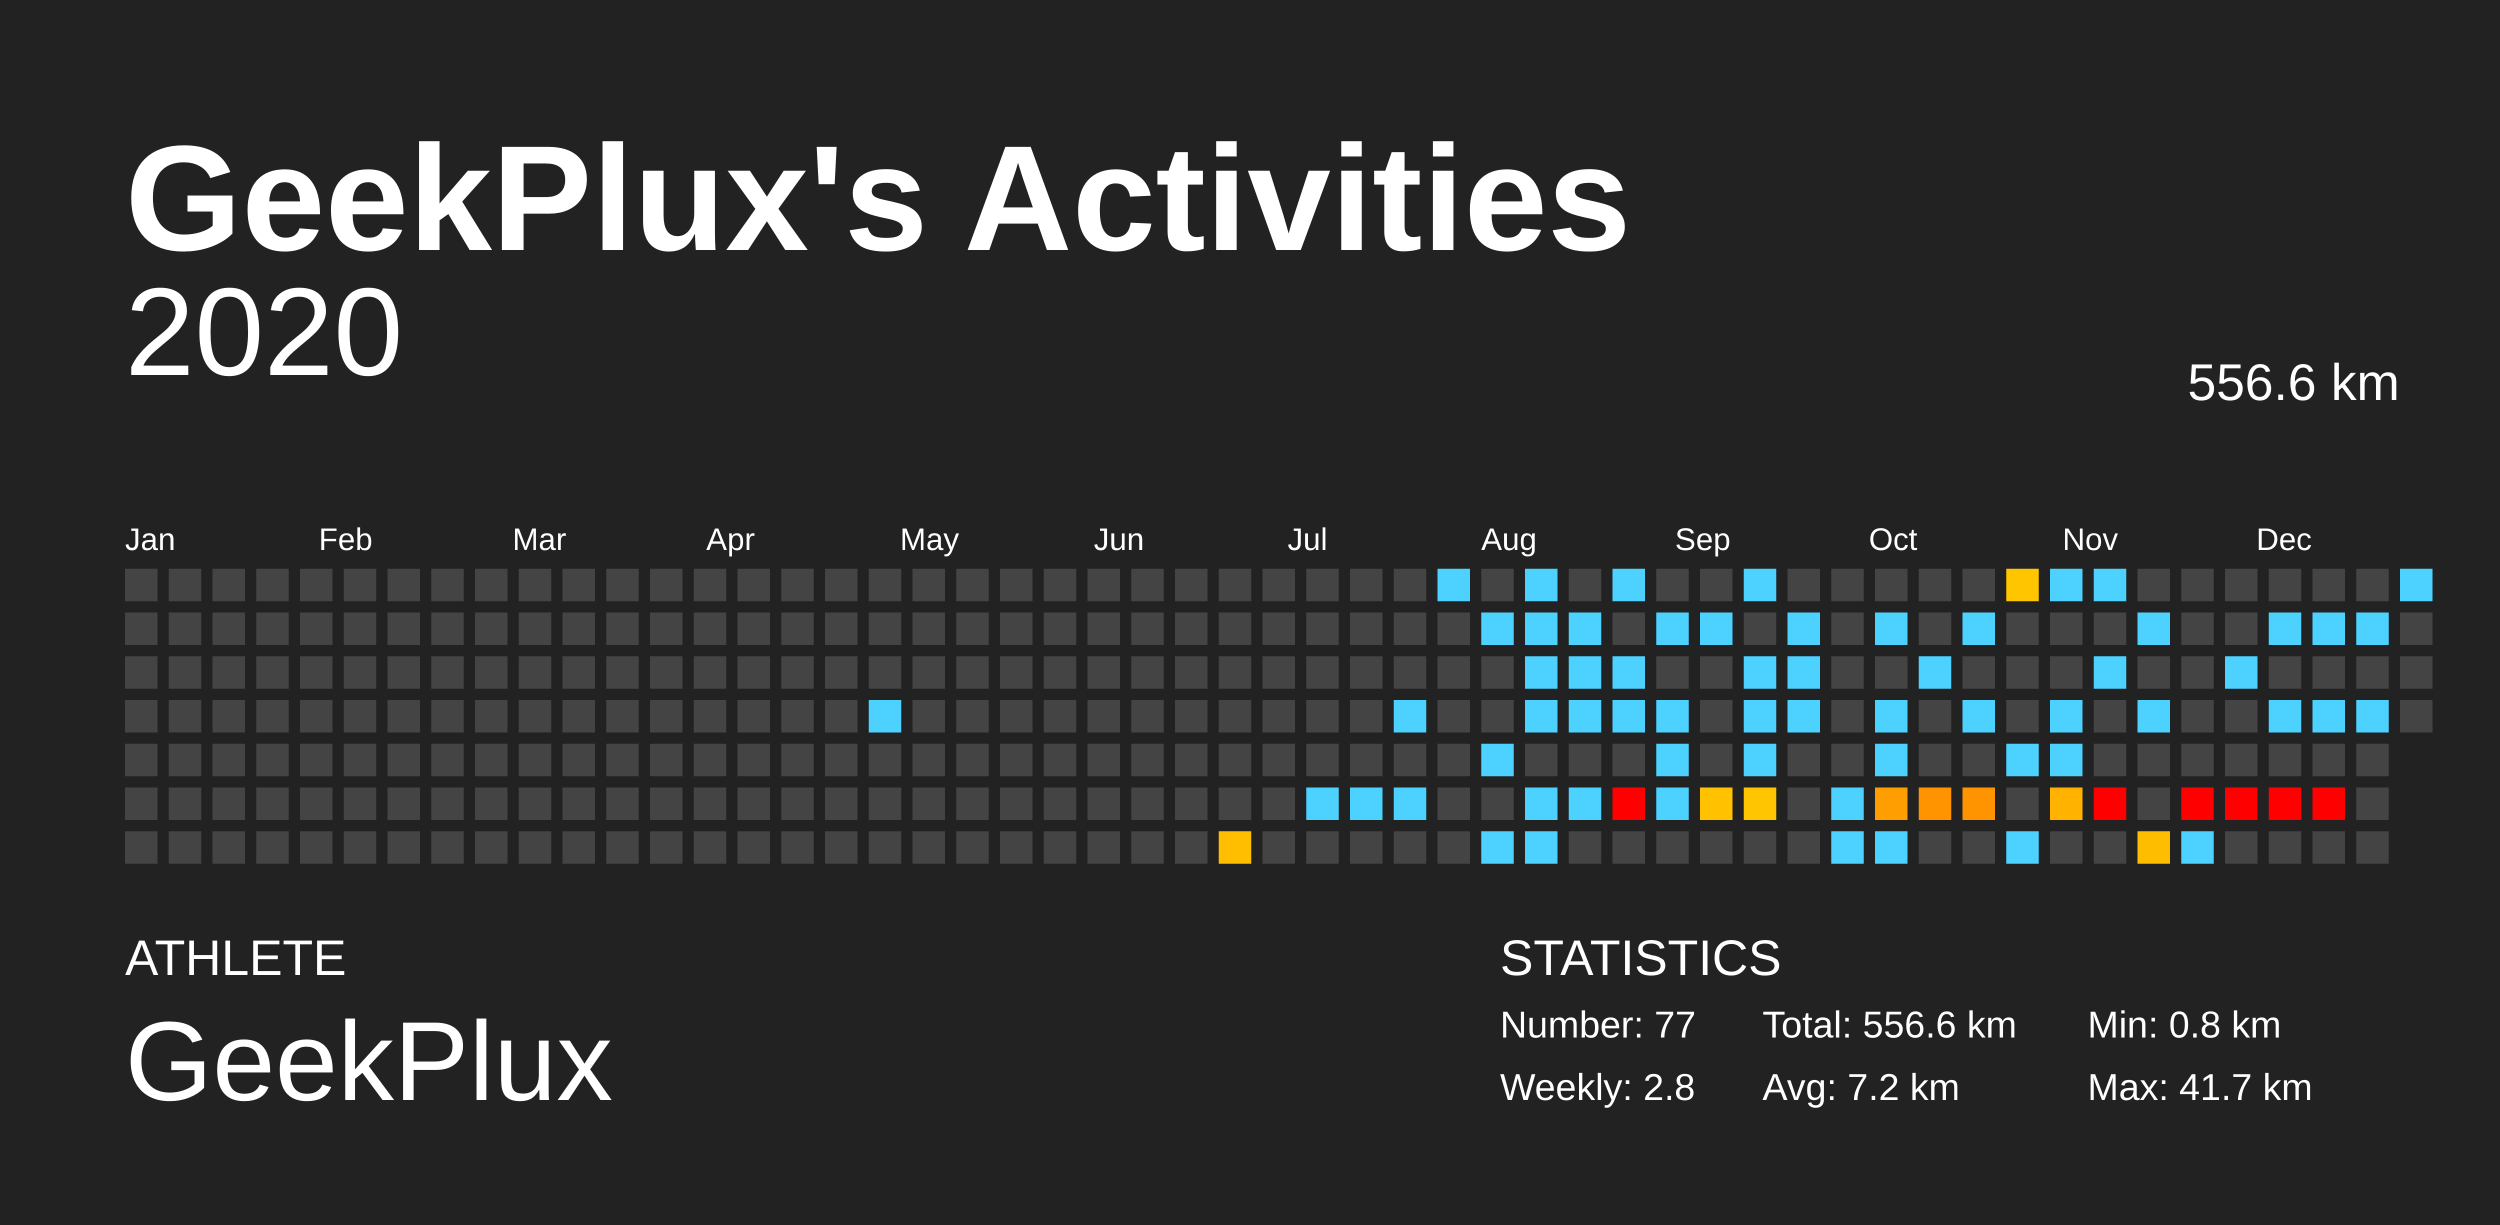
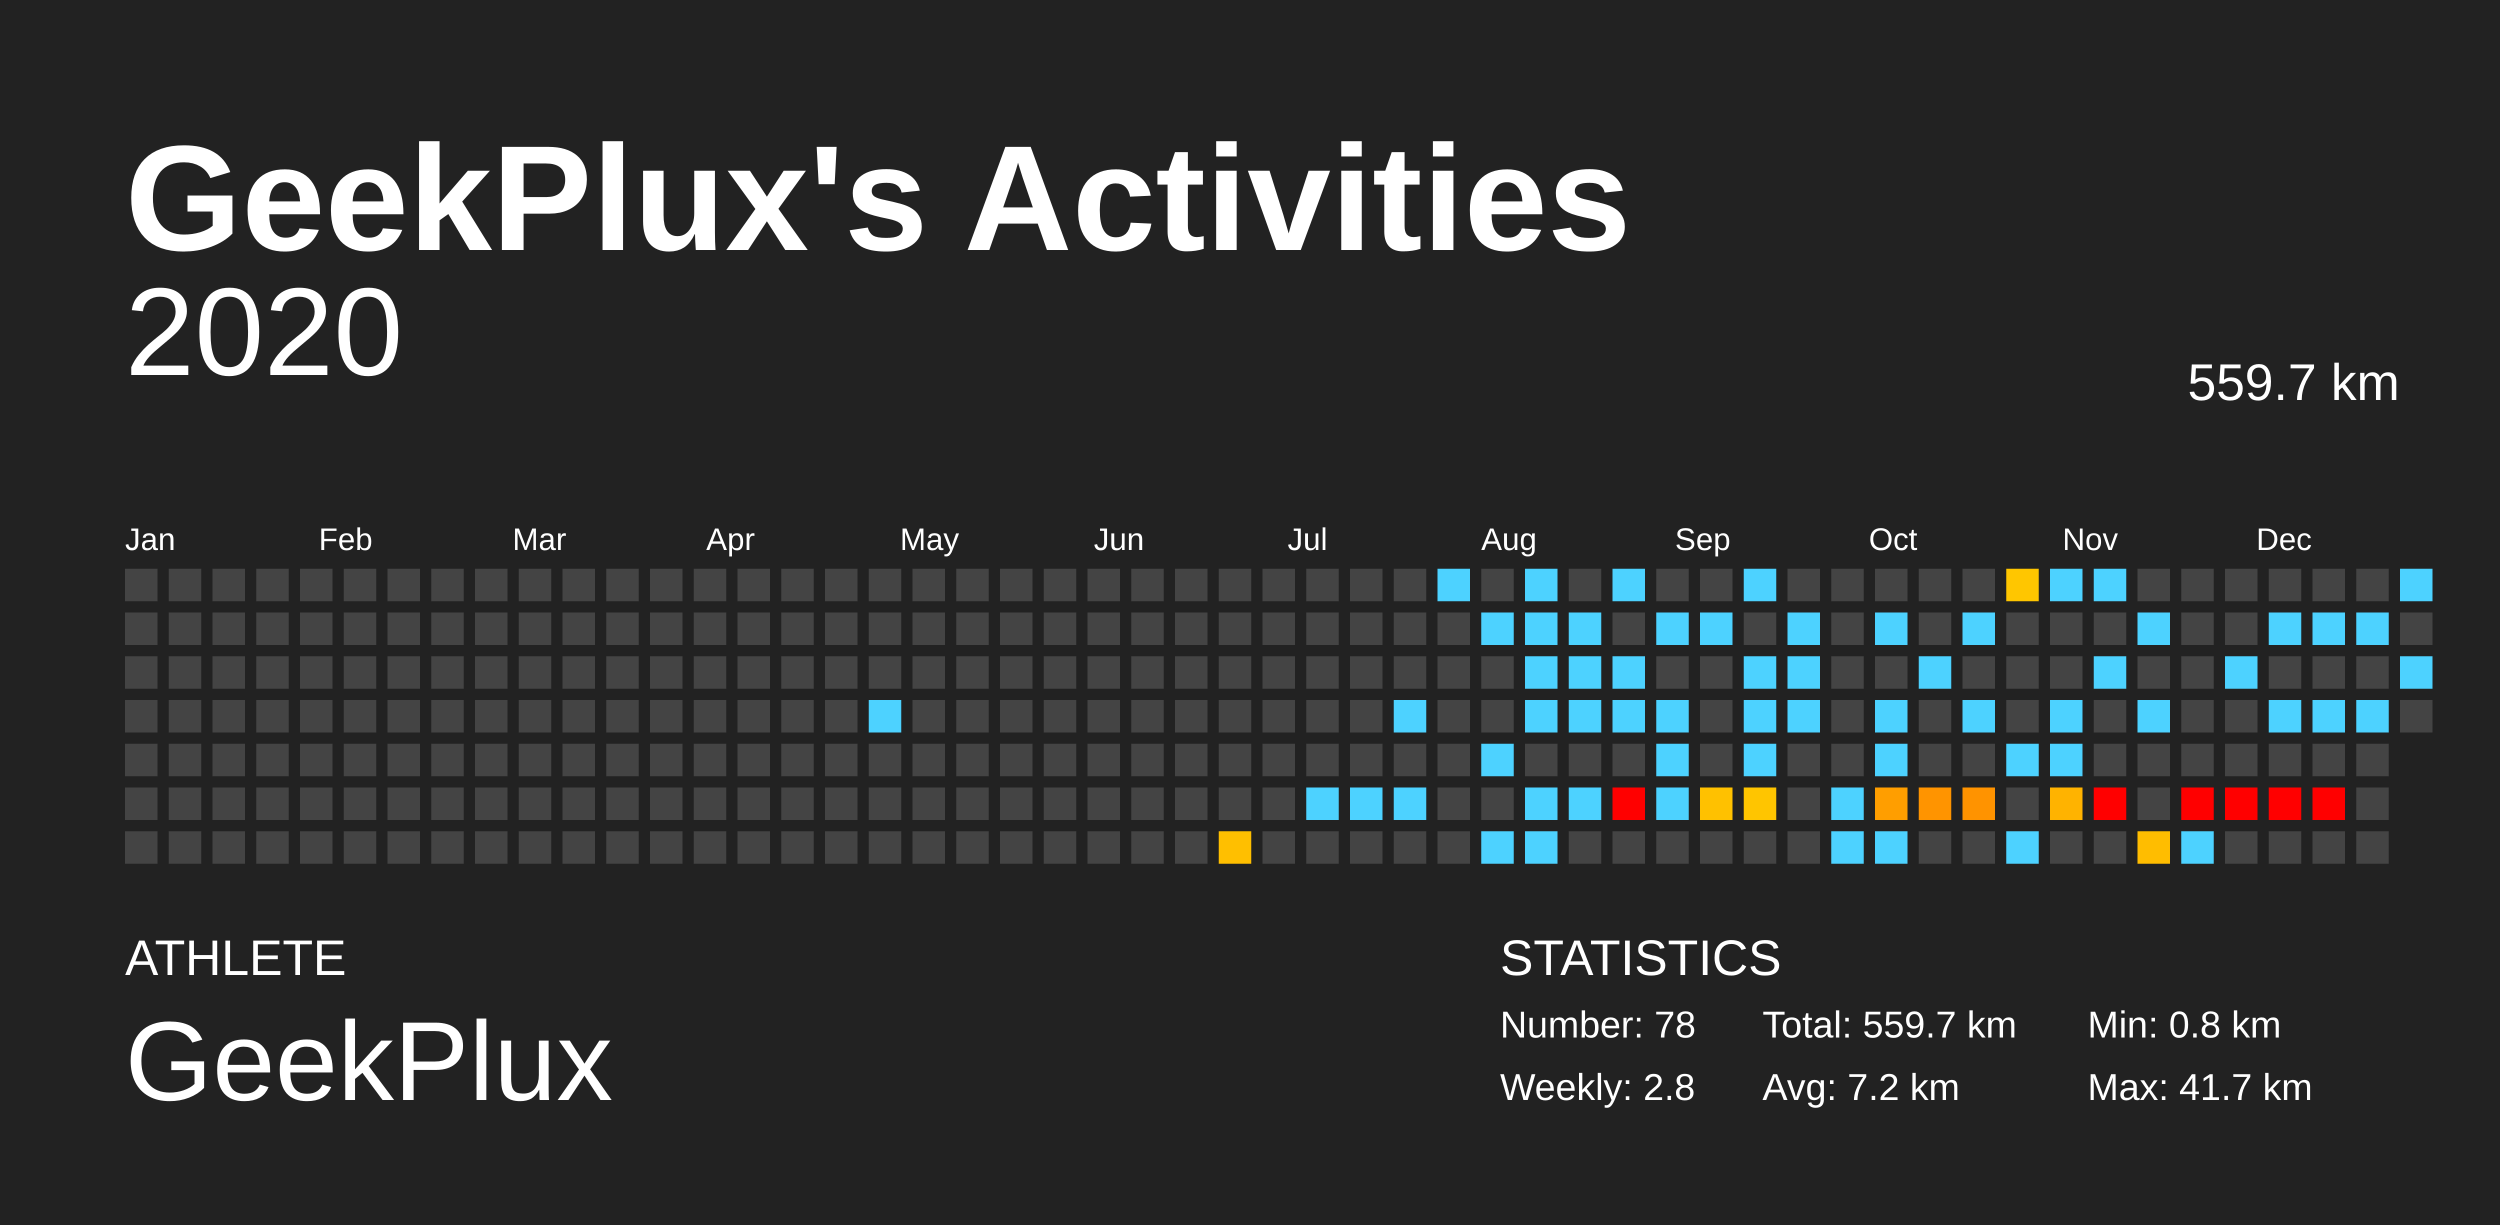
<svg xmlns="http://www.w3.org/2000/svg" baseProfile="full" height="98mm" version="1.1" viewBox="0,0,200,98" width="200mm">
  <defs />
  <rect fill="#222222" height="98" width="200" x="0" y="0" />
  <text fill="#FFFFFF" style="font-size:12px; font-family:Arial; font-weight:bold;" x="10" y="20">GeekPlux's Activities</text>
  <text fill="#FFFFFF" style="font-size:4px; font-family:Arial" x="10" y="78">ATHLETE</text>
  <text fill="#FFFFFF" style="font-size:9px; font-family:Arial" x="10" y="88">GeekPlux</text>
  <text fill="#FFFFFF" style="font-size:4px; font-family:Arial" x="120" y="78">STATISTICS</text>
-   <text fill="#FFFFFF" style="font-size:3px; font-family:Arial" x="120" y="83">Number: 77</text>
+   <text fill="#FFFFFF" style="font-size:3px; font-family:Arial" x="120" y="83">Number: 78</text>
  <text fill="#FFFFFF" style="font-size:3px; font-family:Arial" x="120" y="88">Weekly: 2.8</text>
-   <text fill="#FFFFFF" style="font-size:3px; font-family:Arial" x="141" y="83">Total: 556.6 km</text>
+   <text fill="#FFFFFF" style="font-size:3px; font-family:Arial" x="141" y="83">Total: 559.7 km</text>
  <text fill="#FFFFFF" style="font-size:3px; font-family:Arial" x="141" y="88">Avg: 7.2 km</text>
  <text fill="#FFFFFF" style="font-size:3px; font-family:Arial" x="167" y="83">Min: 0.8 km</text>
  <text fill="#FFFFFF" style="font-size:3px; font-family:Arial" x="167" y="88">Max: 41.7 km</text>
  <text alignment-baseline="hanging" fill="#FFFFFF" style="font-size:10.0px; font-family:Arial;" x="10" y="30">2020</text>
-   <text alignment-baseline="hanging" fill="#FFFFFF" style="font-size:4.125px; font-family:Arial;" x="175" y="32">556.6 km</text>
+   <text alignment-baseline="hanging" fill="#FFFFFF" style="font-size:4.125px; font-family:Arial;" x="175" y="32">559.7 km</text>
  <text fill="#FFFFFF" style="font-size:2.5px; font-family:Arial" x="10.0" y="44">Jan</text>
  <text fill="#FFFFFF" style="font-size:2.5px; font-family:Arial" x="25.5" y="44">Feb</text>
  <text fill="#FFFFFF" style="font-size:2.5px; font-family:Arial" x="41.0" y="44">Mar</text>
  <text fill="#FFFFFF" style="font-size:2.5px; font-family:Arial" x="56.5" y="44">Apr</text>
  <text fill="#FFFFFF" style="font-size:2.5px; font-family:Arial" x="72.0" y="44">May</text>
  <text fill="#FFFFFF" style="font-size:2.5px; font-family:Arial" x="87.5" y="44">Jun</text>
  <text fill="#FFFFFF" style="font-size:2.5px; font-family:Arial" x="103.0" y="44">Jul</text>
  <text fill="#FFFFFF" style="font-size:2.5px; font-family:Arial" x="118.5" y="44">Aug</text>
  <text fill="#FFFFFF" style="font-size:2.5px; font-family:Arial" x="134.0" y="44">Sep</text>
  <text fill="#FFFFFF" style="font-size:2.5px; font-family:Arial" x="149.5" y="44">Oct</text>
  <text fill="#FFFFFF" style="font-size:2.5px; font-family:Arial" x="165.0" y="44">Nov</text>
  <text fill="#FFFFFF" style="font-size:2.5px; font-family:Arial" x="180.5" y="44">Dec</text>
  <rect fill="#444444" height="2.6" width="2.6" x="10.0" y="45.5" />
  <rect fill="#444444" height="2.6" width="2.6" x="10.0" y="49.0" />
  <rect fill="#444444" height="2.6" width="2.6" x="10.0" y="52.5" />
  <rect fill="#444444" height="2.6" width="2.6" x="10.0" y="56.0" />
  <rect fill="#444444" height="2.6" width="2.6" x="10.0" y="59.5" />
  <rect fill="#444444" height="2.6" width="2.6" x="10.0" y="63.0" />
  <rect fill="#444444" height="2.6" width="2.6" x="10.0" y="66.5" />
  <rect fill="#444444" height="2.6" width="2.6" x="13.5" y="45.5" />
  <rect fill="#444444" height="2.6" width="2.6" x="13.5" y="49.0" />
  <rect fill="#444444" height="2.6" width="2.6" x="13.5" y="52.5" />
  <rect fill="#444444" height="2.6" width="2.6" x="13.5" y="56.0" />
  <rect fill="#444444" height="2.6" width="2.6" x="13.5" y="59.5" />
  <rect fill="#444444" height="2.6" width="2.6" x="13.5" y="63.0" />
  <rect fill="#444444" height="2.6" width="2.6" x="13.5" y="66.5" />
  <rect fill="#444444" height="2.6" width="2.6" x="17.0" y="45.5" />
  <rect fill="#444444" height="2.6" width="2.6" x="17.0" y="49.0" />
  <rect fill="#444444" height="2.6" width="2.6" x="17.0" y="52.5" />
  <rect fill="#444444" height="2.6" width="2.6" x="17.0" y="56.0" />
  <rect fill="#444444" height="2.6" width="2.6" x="17.0" y="59.5" />
  <rect fill="#444444" height="2.6" width="2.6" x="17.0" y="63.0" />
  <rect fill="#444444" height="2.6" width="2.6" x="17.0" y="66.5" />
  <rect fill="#444444" height="2.6" width="2.6" x="20.5" y="45.5" />
  <rect fill="#444444" height="2.6" width="2.6" x="20.5" y="49.0" />
  <rect fill="#444444" height="2.6" width="2.6" x="20.5" y="52.5" />
  <rect fill="#444444" height="2.6" width="2.6" x="20.5" y="56.0" />
  <rect fill="#444444" height="2.6" width="2.6" x="20.5" y="59.5" />
  <rect fill="#444444" height="2.6" width="2.6" x="20.5" y="63.0" />
  <rect fill="#444444" height="2.6" width="2.6" x="20.5" y="66.5" />
  <rect fill="#444444" height="2.6" width="2.6" x="24.0" y="45.5" />
  <rect fill="#444444" height="2.6" width="2.6" x="24.0" y="49.0" />
  <rect fill="#444444" height="2.6" width="2.6" x="24.0" y="52.5" />
  <rect fill="#444444" height="2.6" width="2.6" x="24.0" y="56.0" />
  <rect fill="#444444" height="2.6" width="2.6" x="24.0" y="59.5" />
  <rect fill="#444444" height="2.6" width="2.6" x="24.0" y="63.0" />
  <rect fill="#444444" height="2.6" width="2.6" x="24.0" y="66.5" />
  <rect fill="#444444" height="2.6" width="2.6" x="27.5" y="45.5" />
  <rect fill="#444444" height="2.6" width="2.6" x="27.5" y="49.0" />
  <rect fill="#444444" height="2.6" width="2.6" x="27.5" y="52.5" />
  <rect fill="#444444" height="2.6" width="2.6" x="27.5" y="56.0" />
  <rect fill="#444444" height="2.6" width="2.6" x="27.5" y="59.5" />
  <rect fill="#444444" height="2.6" width="2.6" x="27.5" y="63.0" />
  <rect fill="#444444" height="2.6" width="2.6" x="27.5" y="66.5" />
  <rect fill="#444444" height="2.6" width="2.6" x="31.0" y="45.5" />
  <rect fill="#444444" height="2.6" width="2.6" x="31.0" y="49.0" />
  <rect fill="#444444" height="2.6" width="2.6" x="31.0" y="52.5" />
  <rect fill="#444444" height="2.6" width="2.6" x="31.0" y="56.0" />
  <rect fill="#444444" height="2.6" width="2.6" x="31.0" y="59.5" />
  <rect fill="#444444" height="2.6" width="2.6" x="31.0" y="63.0" />
  <rect fill="#444444" height="2.6" width="2.6" x="31.0" y="66.5" />
  <rect fill="#444444" height="2.6" width="2.6" x="34.5" y="45.5" />
  <rect fill="#444444" height="2.6" width="2.6" x="34.5" y="49.0" />
  <rect fill="#444444" height="2.6" width="2.6" x="34.5" y="52.5" />
  <rect fill="#444444" height="2.6" width="2.6" x="34.5" y="56.0" />
  <rect fill="#444444" height="2.6" width="2.6" x="34.5" y="59.5" />
  <rect fill="#444444" height="2.6" width="2.6" x="34.5" y="63.0" />
  <rect fill="#444444" height="2.6" width="2.6" x="34.5" y="66.5" />
  <rect fill="#444444" height="2.6" width="2.6" x="38.0" y="45.5" />
  <rect fill="#444444" height="2.6" width="2.6" x="38.0" y="49.0" />
  <rect fill="#444444" height="2.6" width="2.6" x="38.0" y="52.5" />
  <rect fill="#444444" height="2.6" width="2.6" x="38.0" y="56.0" />
  <rect fill="#444444" height="2.6" width="2.6" x="38.0" y="59.5" />
  <rect fill="#444444" height="2.6" width="2.6" x="38.0" y="63.0" />
  <rect fill="#444444" height="2.6" width="2.6" x="38.0" y="66.5" />
  <rect fill="#444444" height="2.6" width="2.6" x="41.5" y="45.5" />
  <rect fill="#444444" height="2.6" width="2.6" x="41.5" y="49.0" />
  <rect fill="#444444" height="2.6" width="2.6" x="41.5" y="52.5" />
  <rect fill="#444444" height="2.6" width="2.6" x="41.5" y="56.0" />
  <rect fill="#444444" height="2.6" width="2.6" x="41.5" y="59.5" />
  <rect fill="#444444" height="2.6" width="2.6" x="41.5" y="63.0" />
  <rect fill="#444444" height="2.6" width="2.6" x="41.5" y="66.5" />
  <rect fill="#444444" height="2.6" width="2.6" x="45.0" y="45.5" />
  <rect fill="#444444" height="2.6" width="2.6" x="45.0" y="49.0" />
  <rect fill="#444444" height="2.6" width="2.6" x="45.0" y="52.5" />
  <rect fill="#444444" height="2.6" width="2.6" x="45.0" y="56.0" />
  <rect fill="#444444" height="2.6" width="2.6" x="45.0" y="59.5" />
  <rect fill="#444444" height="2.6" width="2.6" x="45.0" y="63.0" />
  <rect fill="#444444" height="2.6" width="2.6" x="45.0" y="66.5" />
  <rect fill="#444444" height="2.6" width="2.6" x="48.5" y="45.5" />
  <rect fill="#444444" height="2.6" width="2.6" x="48.5" y="49.0" />
  <rect fill="#444444" height="2.6" width="2.6" x="48.5" y="52.5" />
  <rect fill="#444444" height="2.6" width="2.6" x="48.5" y="56.0" />
  <rect fill="#444444" height="2.6" width="2.6" x="48.5" y="59.5" />
  <rect fill="#444444" height="2.6" width="2.6" x="48.5" y="63.0" />
  <rect fill="#444444" height="2.6" width="2.6" x="48.5" y="66.5" />
  <rect fill="#444444" height="2.6" width="2.6" x="52.0" y="45.5" />
  <rect fill="#444444" height="2.6" width="2.6" x="52.0" y="49.0" />
  <rect fill="#444444" height="2.6" width="2.6" x="52.0" y="52.5" />
  <rect fill="#444444" height="2.6" width="2.6" x="52.0" y="56.0" />
  <rect fill="#444444" height="2.6" width="2.6" x="52.0" y="59.5" />
  <rect fill="#444444" height="2.6" width="2.6" x="52.0" y="63.0" />
  <rect fill="#444444" height="2.6" width="2.6" x="52.0" y="66.5" />
  <rect fill="#444444" height="2.6" width="2.6" x="55.5" y="45.5" />
  <rect fill="#444444" height="2.6" width="2.6" x="55.5" y="49.0" />
  <rect fill="#444444" height="2.6" width="2.6" x="55.5" y="52.5" />
  <rect fill="#444444" height="2.6" width="2.6" x="55.5" y="56.0" />
  <rect fill="#444444" height="2.6" width="2.6" x="55.5" y="59.5" />
  <rect fill="#444444" height="2.6" width="2.6" x="55.5" y="63.0" />
  <rect fill="#444444" height="2.6" width="2.6" x="55.5" y="66.5" />
  <rect fill="#444444" height="2.6" width="2.6" x="59.0" y="45.5" />
  <rect fill="#444444" height="2.6" width="2.6" x="59.0" y="49.0" />
  <rect fill="#444444" height="2.6" width="2.6" x="59.0" y="52.5" />
  <rect fill="#444444" height="2.6" width="2.6" x="59.0" y="56.0" />
  <rect fill="#444444" height="2.6" width="2.6" x="59.0" y="59.5" />
  <rect fill="#444444" height="2.6" width="2.6" x="59.0" y="63.0" />
  <rect fill="#444444" height="2.6" width="2.6" x="59.0" y="66.5" />
  <rect fill="#444444" height="2.6" width="2.6" x="62.5" y="45.5" />
  <rect fill="#444444" height="2.6" width="2.6" x="62.5" y="49.0" />
  <rect fill="#444444" height="2.6" width="2.6" x="62.5" y="52.5" />
  <rect fill="#444444" height="2.6" width="2.6" x="62.5" y="56.0" />
  <rect fill="#444444" height="2.6" width="2.6" x="62.5" y="59.5" />
  <rect fill="#444444" height="2.6" width="2.6" x="62.5" y="63.0" />
  <rect fill="#444444" height="2.6" width="2.6" x="62.5" y="66.5" />
  <rect fill="#444444" height="2.6" width="2.6" x="66.0" y="45.5" />
  <rect fill="#444444" height="2.6" width="2.6" x="66.0" y="49.0" />
  <rect fill="#444444" height="2.6" width="2.6" x="66.0" y="52.5" />
  <rect fill="#444444" height="2.6" width="2.6" x="66.0" y="56.0" />
  <rect fill="#444444" height="2.6" width="2.6" x="66.0" y="59.5" />
  <rect fill="#444444" height="2.6" width="2.6" x="66.0" y="63.0" />
  <rect fill="#444444" height="2.6" width="2.6" x="66.0" y="66.5" />
  <rect fill="#444444" height="2.6" width="2.6" x="69.5" y="45.5" />
  <rect fill="#444444" height="2.6" width="2.6" x="69.5" y="49.0" />
  <rect fill="#444444" height="2.6" width="2.6" x="69.5" y="52.5" />
  <rect fill="#4dd2ff" height="2.6" width="2.6" x="69.5" y="56.0" />
  <rect fill="#444444" height="2.6" width="2.6" x="69.5" y="59.5" />
  <rect fill="#444444" height="2.6" width="2.6" x="69.5" y="63.0" />
  <rect fill="#444444" height="2.6" width="2.6" x="69.5" y="66.5" />
  <rect fill="#444444" height="2.6" width="2.6" x="73.0" y="45.5" />
  <rect fill="#444444" height="2.6" width="2.6" x="73.0" y="49.0" />
  <rect fill="#444444" height="2.6" width="2.6" x="73.0" y="52.5" />
  <rect fill="#444444" height="2.6" width="2.6" x="73.0" y="56.0" />
  <rect fill="#444444" height="2.6" width="2.6" x="73.0" y="59.5" />
  <rect fill="#444444" height="2.6" width="2.6" x="73.0" y="63.0" />
  <rect fill="#444444" height="2.6" width="2.6" x="73.0" y="66.5" />
  <rect fill="#444444" height="2.6" width="2.6" x="76.5" y="45.5" />
  <rect fill="#444444" height="2.6" width="2.6" x="76.5" y="49.0" />
  <rect fill="#444444" height="2.6" width="2.6" x="76.5" y="52.5" />
  <rect fill="#444444" height="2.6" width="2.6" x="76.5" y="56.0" />
  <rect fill="#444444" height="2.6" width="2.6" x="76.5" y="59.5" />
  <rect fill="#444444" height="2.6" width="2.6" x="76.5" y="63.0" />
  <rect fill="#444444" height="2.6" width="2.6" x="76.5" y="66.5" />
  <rect fill="#444444" height="2.6" width="2.6" x="80.0" y="45.5" />
  <rect fill="#444444" height="2.6" width="2.6" x="80.0" y="49.0" />
  <rect fill="#444444" height="2.6" width="2.6" x="80.0" y="52.5" />
  <rect fill="#444444" height="2.6" width="2.6" x="80.0" y="56.0" />
  <rect fill="#444444" height="2.6" width="2.6" x="80.0" y="59.5" />
  <rect fill="#444444" height="2.6" width="2.6" x="80.0" y="63.0" />
  <rect fill="#444444" height="2.6" width="2.6" x="80.0" y="66.5" />
  <rect fill="#444444" height="2.6" width="2.6" x="83.5" y="45.5" />
  <rect fill="#444444" height="2.6" width="2.6" x="83.5" y="49.0" />
  <rect fill="#444444" height="2.6" width="2.6" x="83.5" y="52.5" />
  <rect fill="#444444" height="2.6" width="2.6" x="83.5" y="56.0" />
  <rect fill="#444444" height="2.6" width="2.6" x="83.5" y="59.5" />
  <rect fill="#444444" height="2.6" width="2.6" x="83.5" y="63.0" />
  <rect fill="#444444" height="2.6" width="2.6" x="83.5" y="66.5" />
  <rect fill="#444444" height="2.6" width="2.6" x="87.0" y="45.5" />
  <rect fill="#444444" height="2.6" width="2.6" x="87.0" y="49.0" />
  <rect fill="#444444" height="2.6" width="2.6" x="87.0" y="52.5" />
  <rect fill="#444444" height="2.6" width="2.6" x="87.0" y="56.0" />
  <rect fill="#444444" height="2.6" width="2.6" x="87.0" y="59.5" />
  <rect fill="#444444" height="2.6" width="2.6" x="87.0" y="63.0" />
  <rect fill="#444444" height="2.6" width="2.6" x="87.0" y="66.5" />
  <rect fill="#444444" height="2.6" width="2.6" x="90.5" y="45.5" />
  <rect fill="#444444" height="2.6" width="2.6" x="90.5" y="49.0" />
  <rect fill="#444444" height="2.6" width="2.6" x="90.5" y="52.5" />
  <rect fill="#444444" height="2.6" width="2.6" x="90.5" y="56.0" />
  <rect fill="#444444" height="2.6" width="2.6" x="90.5" y="59.5" />
  <rect fill="#444444" height="2.6" width="2.6" x="90.5" y="63.0" />
  <rect fill="#444444" height="2.6" width="2.6" x="90.5" y="66.5" />
  <rect fill="#444444" height="2.6" width="2.6" x="94.0" y="45.5" />
  <rect fill="#444444" height="2.6" width="2.6" x="94.0" y="49.0" />
  <rect fill="#444444" height="2.6" width="2.6" x="94.0" y="52.5" />
  <rect fill="#444444" height="2.6" width="2.6" x="94.0" y="56.0" />
  <rect fill="#444444" height="2.6" width="2.6" x="94.0" y="59.5" />
  <rect fill="#444444" height="2.6" width="2.6" x="94.0" y="63.0" />
  <rect fill="#444444" height="2.6" width="2.6" x="94.0" y="66.5" />
  <rect fill="#444444" height="2.6" width="2.6" x="97.5" y="45.5" />
  <rect fill="#444444" height="2.6" width="2.6" x="97.5" y="49.0" />
  <rect fill="#444444" height="2.6" width="2.6" x="97.5" y="52.5" />
  <rect fill="#444444" height="2.6" width="2.6" x="97.5" y="56.0" />
  <rect fill="#444444" height="2.6" width="2.6" x="97.5" y="59.5" />
  <rect fill="#444444" height="2.6" width="2.6" x="97.5" y="63.0" />
  <rect fill="#ffbf00" height="2.6" width="2.6" x="97.5" y="66.5" />
  <rect fill="#444444" height="2.6" width="2.6" x="101.0" y="45.5" />
  <rect fill="#444444" height="2.6" width="2.6" x="101.0" y="49.0" />
  <rect fill="#444444" height="2.6" width="2.6" x="101.0" y="52.5" />
  <rect fill="#444444" height="2.6" width="2.6" x="101.0" y="56.0" />
  <rect fill="#444444" height="2.6" width="2.6" x="101.0" y="59.5" />
  <rect fill="#444444" height="2.6" width="2.6" x="101.0" y="63.0" />
  <rect fill="#444444" height="2.6" width="2.6" x="101.0" y="66.5" />
  <rect fill="#444444" height="2.6" width="2.6" x="104.5" y="45.5" />
  <rect fill="#444444" height="2.6" width="2.6" x="104.5" y="49.0" />
  <rect fill="#444444" height="2.6" width="2.6" x="104.5" y="52.5" />
  <rect fill="#444444" height="2.6" width="2.6" x="104.5" y="56.0" />
  <rect fill="#444444" height="2.6" width="2.6" x="104.5" y="59.5" />
  <rect fill="#4dd2ff" height="2.6" width="2.6" x="104.5" y="63.0" />
  <rect fill="#444444" height="2.6" width="2.6" x="104.5" y="66.5" />
  <rect fill="#444444" height="2.6" width="2.6" x="108.0" y="45.5" />
  <rect fill="#444444" height="2.6" width="2.6" x="108.0" y="49.0" />
  <rect fill="#444444" height="2.6" width="2.6" x="108.0" y="52.5" />
  <rect fill="#444444" height="2.6" width="2.6" x="108.0" y="56.0" />
  <rect fill="#444444" height="2.6" width="2.6" x="108.0" y="59.5" />
  <rect fill="#4dd2ff" height="2.6" width="2.6" x="108.0" y="63.0" />
  <rect fill="#444444" height="2.6" width="2.6" x="108.0" y="66.5" />
  <rect fill="#444444" height="2.6" width="2.6" x="111.5" y="45.5" />
  <rect fill="#444444" height="2.6" width="2.6" x="111.5" y="49.0" />
  <rect fill="#444444" height="2.6" width="2.6" x="111.5" y="52.5" />
  <rect fill="#4dd2ff" height="2.6" width="2.6" x="111.5" y="56.0" />
  <rect fill="#444444" height="2.6" width="2.6" x="111.5" y="59.5" />
  <rect fill="#4dd2ff" height="2.6" width="2.6" x="111.5" y="63.0" />
  <rect fill="#444444" height="2.6" width="2.6" x="111.5" y="66.5" />
  <rect fill="#4dd2ff" height="2.6" width="2.6" x="115.0" y="45.5" />
  <rect fill="#444444" height="2.6" width="2.6" x="115.0" y="49.0" />
  <rect fill="#444444" height="2.6" width="2.6" x="115.0" y="52.5" />
  <rect fill="#444444" height="2.6" width="2.6" x="115.0" y="56.0" />
  <rect fill="#444444" height="2.6" width="2.6" x="115.0" y="59.5" />
  <rect fill="#444444" height="2.6" width="2.6" x="115.0" y="63.0" />
  <rect fill="#444444" height="2.6" width="2.6" x="115.0" y="66.5" />
  <rect fill="#444444" height="2.6" width="2.6" x="118.5" y="45.5" />
  <rect fill="#4dd2ff" height="2.6" width="2.6" x="118.5" y="49.0" />
  <rect fill="#444444" height="2.6" width="2.6" x="118.5" y="52.5" />
  <rect fill="#444444" height="2.6" width="2.6" x="118.5" y="56.0" />
  <rect fill="#4dd2ff" height="2.6" width="2.6" x="118.5" y="59.5" />
  <rect fill="#444444" height="2.6" width="2.6" x="118.5" y="63.0" />
  <rect fill="#4dd2ff" height="2.6" width="2.6" x="118.5" y="66.5" />
  <rect fill="#4dd2ff" height="2.6" width="2.6" x="122.0" y="45.5" />
  <rect fill="#4dd2ff" height="2.6" width="2.6" x="122.0" y="49.0" />
  <rect fill="#4dd2ff" height="2.6" width="2.6" x="122.0" y="52.5" />
  <rect fill="#4dd2ff" height="2.6" width="2.6" x="122.0" y="56.0" />
  <rect fill="#444444" height="2.6" width="2.6" x="122.0" y="59.5" />
  <rect fill="#4dd2ff" height="2.6" width="2.6" x="122.0" y="63.0" />
  <rect fill="#4dd2ff" height="2.6" width="2.6" x="122.0" y="66.5" />
  <rect fill="#444444" height="2.6" width="2.6" x="125.5" y="45.5" />
  <rect fill="#4dd2ff" height="2.6" width="2.6" x="125.5" y="49.0" />
  <rect fill="#4dd2ff" height="2.6" width="2.6" x="125.5" y="52.5" />
  <rect fill="#4dd2ff" height="2.6" width="2.6" x="125.5" y="56.0" />
  <rect fill="#444444" height="2.6" width="2.6" x="125.5" y="59.5" />
  <rect fill="#4dd2ff" height="2.6" width="2.6" x="125.5" y="63.0" />
  <rect fill="#444444" height="2.6" width="2.6" x="125.5" y="66.5" />
  <rect fill="#4dd2ff" height="2.6" width="2.6" x="129.0" y="45.5" />
  <rect fill="#444444" height="2.6" width="2.6" x="129.0" y="49.0" />
  <rect fill="#4dd2ff" height="2.6" width="2.6" x="129.0" y="52.5" />
  <rect fill="#4dd2ff" height="2.6" width="2.6" x="129.0" y="56.0" />
  <rect fill="#444444" height="2.6" width="2.6" x="129.0" y="59.5" />
  <rect fill="red" height="2.6" width="2.6" x="129.0" y="63.0" />
  <rect fill="#444444" height="2.6" width="2.6" x="129.0" y="66.5" />
  <rect fill="#444444" height="2.6" width="2.6" x="132.5" y="45.5" />
  <rect fill="#4dd2ff" height="2.6" width="2.6" x="132.5" y="49.0" />
  <rect fill="#444444" height="2.6" width="2.6" x="132.5" y="52.5" />
  <rect fill="#4dd2ff" height="2.6" width="2.6" x="132.5" y="56.0" />
  <rect fill="#4dd2ff" height="2.6" width="2.6" x="132.5" y="59.5" />
  <rect fill="#4dd2ff" height="2.6" width="2.6" x="132.5" y="63.0" />
  <rect fill="#444444" height="2.6" width="2.6" x="132.5" y="66.5" />
  <rect fill="#444444" height="2.6" width="2.6" x="136.0" y="45.5" />
  <rect fill="#4dd2ff" height="2.6" width="2.6" x="136.0" y="49.0" />
  <rect fill="#444444" height="2.6" width="2.6" x="136.0" y="52.5" />
  <rect fill="#444444" height="2.6" width="2.6" x="136.0" y="56.0" />
  <rect fill="#444444" height="2.6" width="2.6" x="136.0" y="59.5" />
  <rect fill="#ffc100" height="2.6" width="2.6" x="136.0" y="63.0" />
  <rect fill="#444444" height="2.6" width="2.6" x="136.0" y="66.5" />
  <rect fill="#4dd2ff" height="2.6" width="2.6" x="139.5" y="45.5" />
  <rect fill="#444444" height="2.6" width="2.6" x="139.5" y="49.0" />
  <rect fill="#4dd2ff" height="2.6" width="2.6" x="139.5" y="52.5" />
  <rect fill="#4dd2ff" height="2.6" width="2.6" x="139.5" y="56.0" />
  <rect fill="#4dd2ff" height="2.6" width="2.6" x="139.5" y="59.5" />
  <rect fill="#ffc500" height="2.6" width="2.6" x="139.5" y="63.0" />
  <rect fill="#444444" height="2.6" width="2.6" x="139.5" y="66.5" />
  <rect fill="#444444" height="2.6" width="2.6" x="143.0" y="45.5" />
  <rect fill="#4dd2ff" height="2.6" width="2.6" x="143.0" y="49.0" />
  <rect fill="#4dd2ff" height="2.6" width="2.6" x="143.0" y="52.5" />
  <rect fill="#4dd2ff" height="2.6" width="2.6" x="143.0" y="56.0" />
  <rect fill="#444444" height="2.6" width="2.6" x="143.0" y="59.5" />
  <rect fill="#444444" height="2.6" width="2.6" x="143.0" y="63.0" />
  <rect fill="#444444" height="2.6" width="2.6" x="143.0" y="66.5" />
  <rect fill="#444444" height="2.6" width="2.6" x="146.5" y="45.5" />
  <rect fill="#444444" height="2.6" width="2.6" x="146.5" y="49.0" />
  <rect fill="#444444" height="2.6" width="2.6" x="146.5" y="52.5" />
  <rect fill="#444444" height="2.6" width="2.6" x="146.5" y="56.0" />
  <rect fill="#444444" height="2.6" width="2.6" x="146.5" y="59.5" />
  <rect fill="#4dd2ff" height="2.6" width="2.6" x="146.5" y="63.0" />
  <rect fill="#4dd2ff" height="2.6" width="2.6" x="146.5" y="66.5" />
  <rect fill="#444444" height="2.6" width="2.6" x="150.0" y="45.5" />
  <rect fill="#4dd2ff" height="2.6" width="2.6" x="150.0" y="49.0" />
  <rect fill="#444444" height="2.6" width="2.6" x="150.0" y="52.5" />
  <rect fill="#4dd2ff" height="2.6" width="2.6" x="150.0" y="56.0" />
  <rect fill="#4dd2ff" height="2.6" width="2.6" x="150.0" y="59.5" />
  <rect fill="#ff9e00" height="2.6" width="2.6" x="150.0" y="63.0" />
  <rect fill="#4dd2ff" height="2.6" width="2.6" x="150.0" y="66.5" />
  <rect fill="#444444" height="2.6" width="2.6" x="153.5" y="45.5" />
  <rect fill="#444444" height="2.6" width="2.6" x="153.5" y="49.0" />
  <rect fill="#4dd2ff" height="2.6" width="2.6" x="153.5" y="52.5" />
  <rect fill="#444444" height="2.6" width="2.6" x="153.5" y="56.0" />
  <rect fill="#444444" height="2.6" width="2.6" x="153.5" y="59.5" />
  <rect fill="#ff9400" height="2.6" width="2.6" x="153.5" y="63.0" />
  <rect fill="#444444" height="2.6" width="2.6" x="153.5" y="66.5" />
  <rect fill="#444444" height="2.6" width="2.6" x="157.0" y="45.5" />
  <rect fill="#4dd2ff" height="2.6" width="2.6" x="157.0" y="49.0" />
  <rect fill="#444444" height="2.6" width="2.6" x="157.0" y="52.5" />
  <rect fill="#4dd2ff" height="2.6" width="2.6" x="157.0" y="56.0" />
  <rect fill="#444444" height="2.6" width="2.6" x="157.0" y="59.5" />
  <rect fill="#ff9300" height="2.6" width="2.6" x="157.0" y="63.0" />
  <rect fill="#444444" height="2.6" width="2.6" x="157.0" y="66.5" />
  <rect fill="#ffc600" height="2.6" width="2.6" x="160.5" y="45.5" />
  <rect fill="#444444" height="2.6" width="2.6" x="160.5" y="49.0" />
  <rect fill="#444444" height="2.6" width="2.6" x="160.5" y="52.5" />
  <rect fill="#444444" height="2.6" width="2.6" x="160.5" y="56.0" />
  <rect fill="#4dd2ff" height="2.6" width="2.6" x="160.5" y="59.5" />
  <rect fill="#444444" height="2.6" width="2.6" x="160.5" y="63.0" />
  <rect fill="#4dd2ff" height="2.6" width="2.6" x="160.5" y="66.5" />
  <rect fill="#4dd2ff" height="2.6" width="2.6" x="164.0" y="45.5" />
  <rect fill="#444444" height="2.6" width="2.6" x="164.0" y="49.0" />
  <rect fill="#444444" height="2.6" width="2.6" x="164.0" y="52.5" />
  <rect fill="#4dd2ff" height="2.6" width="2.6" x="164.0" y="56.0" />
  <rect fill="#4dd2ff" height="2.6" width="2.6" x="164.0" y="59.5" />
  <rect fill="#ffb300" height="2.6" width="2.6" x="164.0" y="63.0" />
  <rect fill="#444444" height="2.6" width="2.6" x="164.0" y="66.5" />
  <rect fill="#4dd2ff" height="2.6" width="2.6" x="167.5" y="45.5" />
  <rect fill="#444444" height="2.6" width="2.6" x="167.5" y="49.0" />
  <rect fill="#4dd2ff" height="2.6" width="2.6" x="167.5" y="52.5" />
  <rect fill="#444444" height="2.6" width="2.6" x="167.5" y="56.0" />
  <rect fill="#444444" height="2.6" width="2.6" x="167.5" y="59.5" />
  <rect fill="red" height="2.6" width="2.6" x="167.5" y="63.0" />
  <rect fill="#444444" height="2.6" width="2.6" x="167.5" y="66.5" />
  <rect fill="#444444" height="2.6" width="2.6" x="171.0" y="45.5" />
  <rect fill="#4dd2ff" height="2.6" width="2.6" x="171.0" y="49.0" />
  <rect fill="#444444" height="2.6" width="2.6" x="171.0" y="52.5" />
  <rect fill="#4dd2ff" height="2.6" width="2.6" x="171.0" y="56.0" />
  <rect fill="#444444" height="2.6" width="2.6" x="171.0" y="59.5" />
  <rect fill="#444444" height="2.6" width="2.6" x="171.0" y="63.0" />
  <rect fill="#ffbd00" height="2.6" width="2.6" x="171.0" y="66.5" />
  <rect fill="#444444" height="2.6" width="2.6" x="174.5" y="45.5" />
  <rect fill="#444444" height="2.6" width="2.6" x="174.5" y="49.0" />
  <rect fill="#444444" height="2.6" width="2.6" x="174.5" y="52.5" />
  <rect fill="#444444" height="2.6" width="2.6" x="174.5" y="56.0" />
  <rect fill="#444444" height="2.6" width="2.6" x="174.5" y="59.5" />
  <rect fill="red" height="2.6" width="2.6" x="174.5" y="63.0" />
  <rect fill="#4dd2ff" height="2.6" width="2.6" x="174.5" y="66.5" />
  <rect fill="#444444" height="2.6" width="2.6" x="178.0" y="45.5" />
  <rect fill="#444444" height="2.6" width="2.6" x="178.0" y="49.0" />
  <rect fill="#4dd2ff" height="2.6" width="2.6" x="178.0" y="52.5" />
  <rect fill="#444444" height="2.6" width="2.6" x="178.0" y="56.0" />
  <rect fill="#444444" height="2.6" width="2.6" x="178.0" y="59.5" />
  <rect fill="red" height="2.6" width="2.6" x="178.0" y="63.0" />
  <rect fill="#444444" height="2.6" width="2.6" x="178.0" y="66.5" />
  <rect fill="#444444" height="2.6" width="2.6" x="181.5" y="45.5" />
  <rect fill="#4dd2ff" height="2.6" width="2.6" x="181.5" y="49.0" />
  <rect fill="#444444" height="2.6" width="2.6" x="181.5" y="52.5" />
  <rect fill="#4dd2ff" height="2.6" width="2.6" x="181.5" y="56.0" />
  <rect fill="#444444" height="2.6" width="2.6" x="181.5" y="59.5" />
  <rect fill="red" height="2.6" width="2.6" x="181.5" y="63.0" />
  <rect fill="#444444" height="2.6" width="2.6" x="181.5" y="66.5" />
  <rect fill="#444444" height="2.6" width="2.6" x="185.0" y="45.5" />
  <rect fill="#4dd2ff" height="2.6" width="2.6" x="185.0" y="49.0" />
  <rect fill="#444444" height="2.6" width="2.6" x="185.0" y="52.5" />
  <rect fill="#4dd2ff" height="2.6" width="2.6" x="185.0" y="56.0" />
  <rect fill="#444444" height="2.6" width="2.6" x="185.0" y="59.5" />
  <rect fill="red" height="2.6" width="2.6" x="185.0" y="63.0" />
  <rect fill="#444444" height="2.6" width="2.6" x="185.0" y="66.5" />
  <rect fill="#444444" height="2.6" width="2.6" x="188.5" y="45.5" />
  <rect fill="#4dd2ff" height="2.6" width="2.6" x="188.5" y="49.0" />
  <rect fill="#444444" height="2.6" width="2.6" x="188.5" y="52.5" />
  <rect fill="#4dd2ff" height="2.6" width="2.6" x="188.5" y="56.0" />
  <rect fill="#444444" height="2.6" width="2.6" x="188.5" y="59.5" />
  <rect fill="#444444" height="2.6" width="2.6" x="188.5" y="63.0" />
  <rect fill="#444444" height="2.6" width="2.6" x="188.5" y="66.5" />
  <rect fill="#4dd2ff" height="2.6" width="2.6" x="192.0" y="45.5" />
  <rect fill="#444444" height="2.6" width="2.6" x="192.0" y="49.0" />
-   <rect fill="#444444" height="2.6" width="2.6" x="192.0" y="52.5" />
+   <rect fill="#4dd2ff" height="2.6" width="2.6" x="192.0" y="52.5" />
  <rect fill="#444444" height="2.6" width="2.6" x="192.0" y="56.0" />
</svg>
